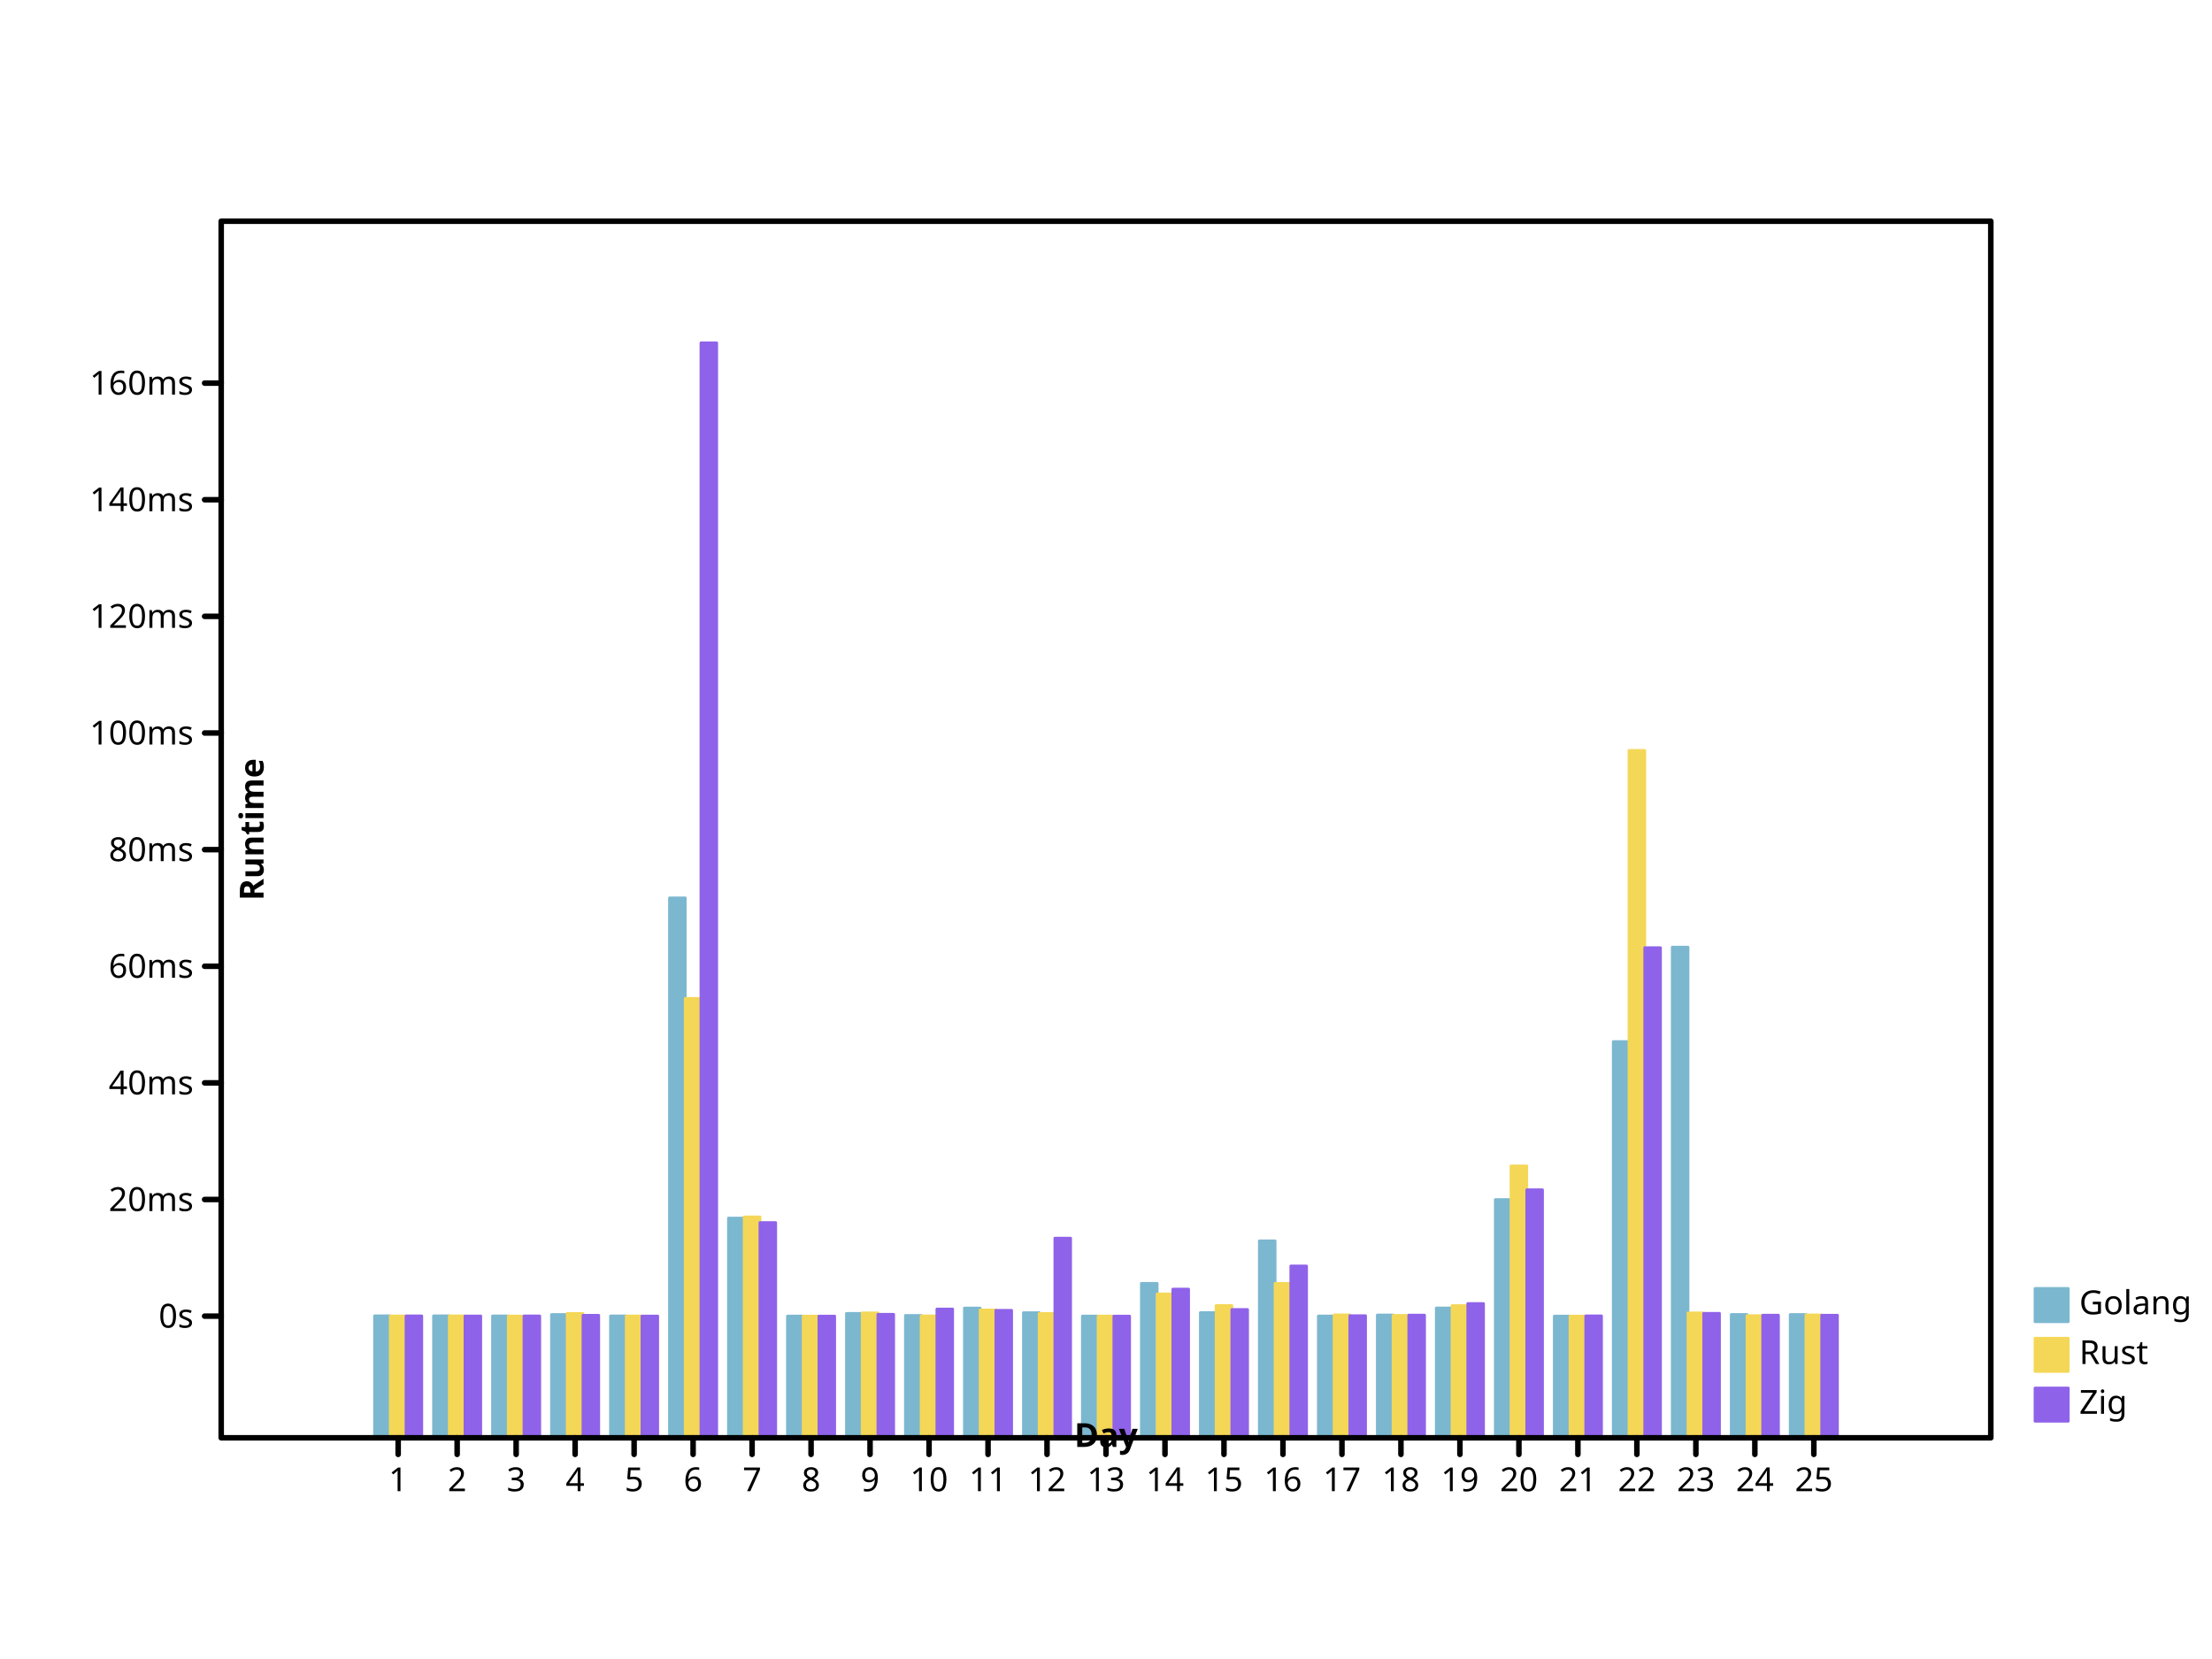
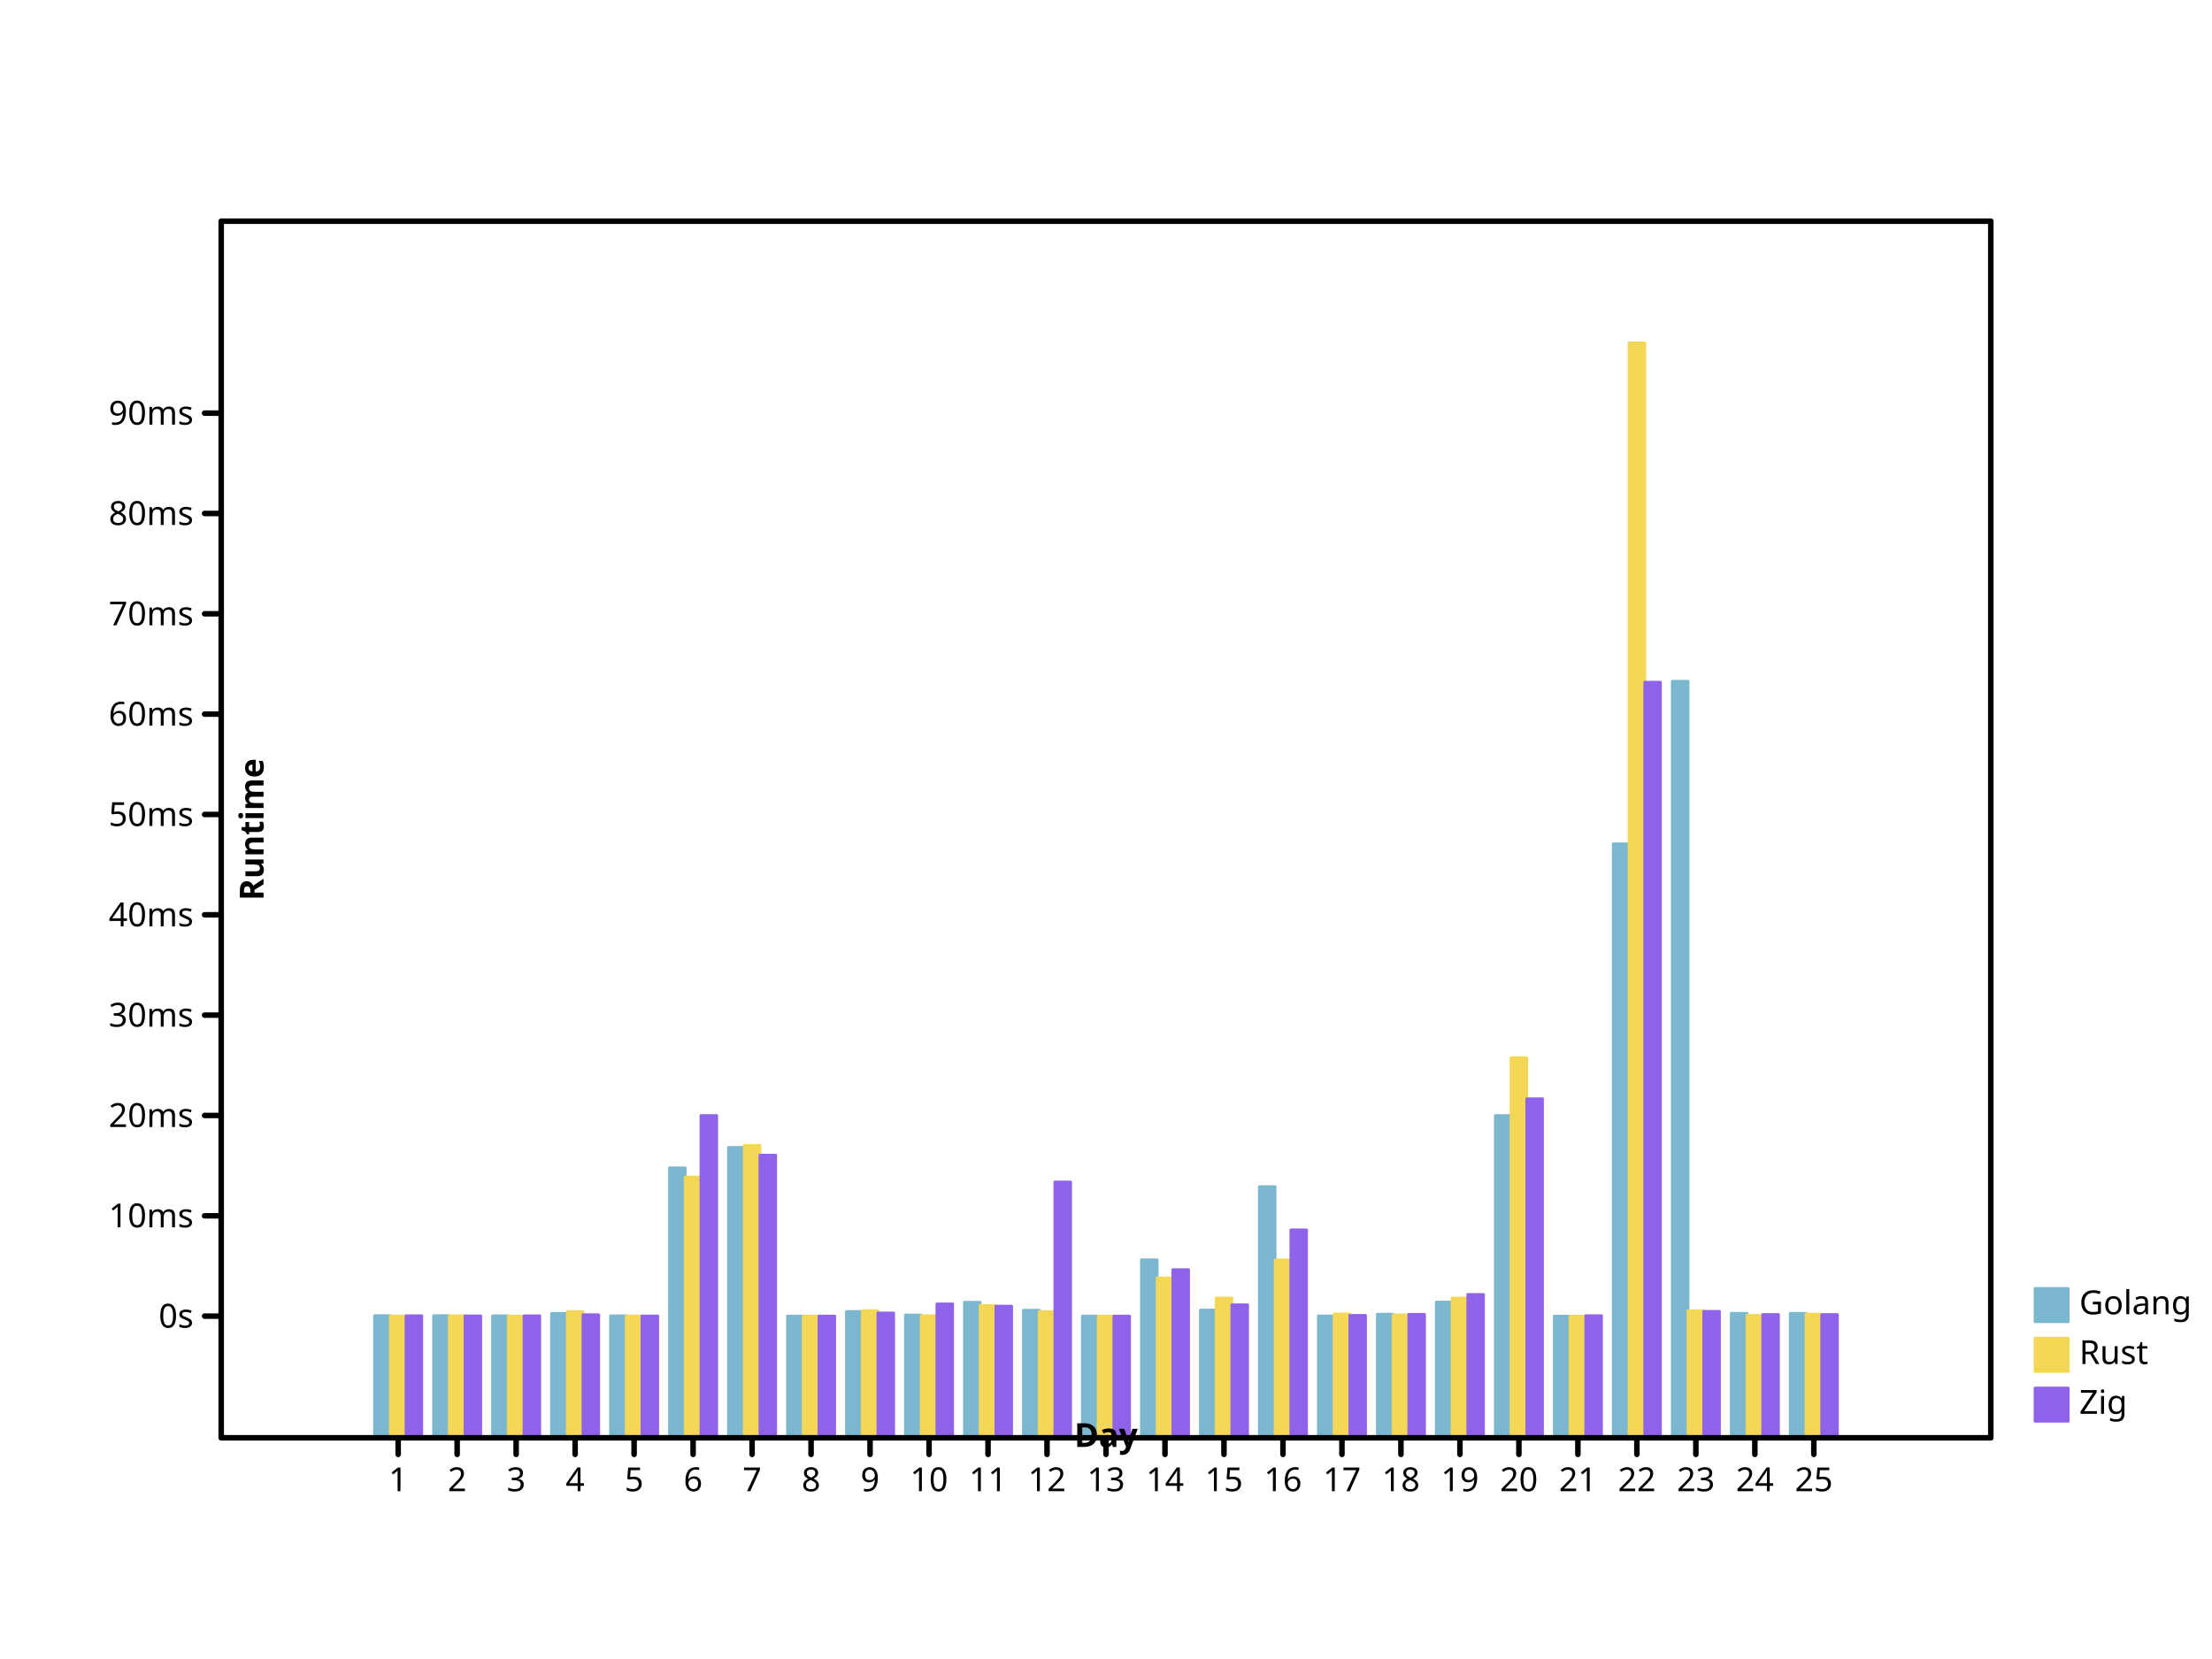
<svg xmlns="http://www.w3.org/2000/svg" width="800" height="600" viewbox="0 0 800 600" preserveAspectRatio="xMidYMid meet">
  <defs>
-     <marker id="circle" viewBox="0 0 10 10 " refX="5" refY="5" markerUnits="userSpaceOnUse" markerWidth="2%" markerHeight="2%">
-       <circle r="3" fill="none" stroke="black" cx="5" cy="5" />
+     <marker viewBox="0 0 10 10 " refX="5" refY="5" markerUnits="userSpaceOnUse" markerWidth="2%" markerHeight="2%" id="circle">
+       <circle cx="5" cy="5" r="3" fill="none" stroke="black" />
    </marker>
-     <marker refX="5" refY="5" markerUnits="userSpaceOnUse" markerWidth="2%" markerHeight="2%" id="filled-circle" viewBox="0 0 10 10 ">
-       <circle cx="5" cy="5" r="3" fill="black" stroke="none" />
+     <marker markerWidth="2%" markerHeight="2%" id="filled-circle" viewBox="0 0 10 10 " refX="5" refY="5" markerUnits="userSpaceOnUse">
+       <circle stroke="none" cx="5" cy="5" r="3" fill="black" />
    </marker>
-     <marker refX="5" refY="5" markerUnits="userSpaceOnUse" markerWidth="2%" markerHeight="2%" id="square" viewBox="0 0 10 10 ">
-       <rect height="6" fill="none" stroke="black" x="2" y="2" width="6" />
+     <marker id="square" viewBox="0 0 10 10 " refX="5" refY="5" markerUnits="userSpaceOnUse" markerWidth="2%" markerHeight="2%">
+       <rect x="2" y="2" width="6" height="6" fill="none" stroke="black" />
    </marker>
    <marker viewBox="0 0 10 10 " refX="5" refY="5" markerUnits="userSpaceOnUse" markerWidth="2%" markerHeight="2%" id="filled-square">
-       <rect x="2" y="2" width="6" height="6" fill="black" stroke="none" />
+       <rect height="6" fill="black" stroke="none" x="2" y="2" width="6" />
    </marker>
  </defs>
-   <g stroke-linejoin="round" transform="translate(80 520 )scale(1 -1 )" fill="hsl(198, 47%, 65%)" stroke="hsl(198, 47%, 65%)" stroke-width="1px" stroke-linecap="round">
-     <rect y="0" width="5.688889e+00" height="4.409955e+01" vector-effect="non-scaling-stroke" x="5.546667e+01" />
-     <rect width="5.688889e+00" height="4.410024e+01" vector-effect="non-scaling-stroke" x="7.680000e+01" y="0" />
-     <rect vector-effect="non-scaling-stroke" x="9.813333e+01" y="0" width="5.688889e+00" height="4.406134e+01" />
-     <rect vector-effect="non-scaling-stroke" x="1.194667e+02" y="0" width="5.688889e+00" height="4.457326e+01" />
-     <rect height="4.406433e+01" vector-effect="non-scaling-stroke" x="1.408000e+02" y="0" width="5.688889e+00" />
-     <rect y="0" width="5.688889e+00" height="1.952622e+02" vector-effect="non-scaling-stroke" x="1.621333e+02" />
-     <rect y="0" width="5.688889e+00" height="7.946096e+01" vector-effect="non-scaling-stroke" x="1.834667e+02" />
-     <rect vector-effect="non-scaling-stroke" x="2.048000e+02" y="0" width="5.688889e+00" height="4.401467e+01" />
-     <rect x="2.261333e+02" y="0" width="5.688889e+00" height="4.497435e+01" vector-effect="non-scaling-stroke" />
-     <rect x="2.474667e+02" y="0" width="5.688889e+00" height="4.424061e+01" vector-effect="non-scaling-stroke" />
-     <rect x="2.688000e+02" y="0" width="5.688889e+00" height="4.691699e+01" vector-effect="non-scaling-stroke" />
-     <rect vector-effect="non-scaling-stroke" x="2.901333e+02" y="0" width="5.688889e+00" height="4.524677e+01" />
-     <rect x="3.114667e+02" y="0" width="5.688889e+00" height="4.401477e+01" vector-effect="non-scaling-stroke" />
-     <rect y="0" width="5.688889e+00" height="5.584726e+01" vector-effect="non-scaling-stroke" x="3.328000e+02" />
-     <rect y="0" width="5.688889e+00" height="4.527802e+01" vector-effect="non-scaling-stroke" x="3.541333e+02" />
-     <rect x="3.754667e+02" y="0" width="5.688889e+00" height="7.122072e+01" vector-effect="non-scaling-stroke" />
-     <rect y="0" width="5.688889e+00" height="4.404065e+01" vector-effect="non-scaling-stroke" x="3.968000e+02" />
-     <rect vector-effect="non-scaling-stroke" x="4.181333e+02" y="0" width="5.688889e+00" height="4.441025e+01" />
-     <rect vector-effect="non-scaling-stroke" x="4.394667e+02" y="0" width="5.688889e+00" height="4.695016e+01" />
-     <rect y="0" width="5.688889e+00" height="8.615940e+01" vector-effect="non-scaling-stroke" x="4.608000e+02" />
-     <rect width="5.688889e+00" height="4.400013e+01" vector-effect="non-scaling-stroke" x="4.821333e+02" y="0" />
-     <rect height="1.432794e+02" vector-effect="non-scaling-stroke" x="5.034667e+02" y="0" width="5.688889e+00" />
-     <rect y="0" width="5.688889e+00" height="1.774471e+02" vector-effect="non-scaling-stroke" x="5.248000e+02" />
-     <rect y="0" width="5.688889e+00" height="4.458902e+01" vector-effect="non-scaling-stroke" x="5.461333e+02" />
-     <rect x="5.674667e+02" y="0" width="5.688889e+00" height="4.458787e+01" vector-effect="non-scaling-stroke" />
+   <g transform="translate(80 520 )scale(1 -1 )" fill="hsl(198, 47%, 65%)" stroke="hsl(198, 47%, 65%)" stroke-width="1px" stroke-linecap="round" stroke-linejoin="round">
+     <rect width="5.688889e+00" height="4.417128e+01" vector-effect="non-scaling-stroke" x="5.546667e+01" y="0" />
+     <rect height="4.417247e+01" vector-effect="non-scaling-stroke" x="7.680000e+01" y="0" width="5.688889e+00" />
+     <rect width="5.688889e+00" height="4.410553e+01" vector-effect="non-scaling-stroke" x="9.813333e+01" y="0" />
+     <rect x="1.194667e+02" y="0" width="5.688889e+00" height="4.498633e+01" vector-effect="non-scaling-stroke" />
+     <rect height="4.411068e+01" vector-effect="non-scaling-stroke" x="1.408000e+02" y="0" width="5.688889e+00" />
+     <rect x="1.621333e+02" y="0" width="5.688889e+00" height="9.764411e+01" vector-effect="non-scaling-stroke" />
+     <rect vector-effect="non-scaling-stroke" x="1.834667e+02" y="0" width="5.688889e+00" height="1.050133e+02" />
+     <rect vector-effect="non-scaling-stroke" x="2.048000e+02" y="0" width="5.688889e+00" height="4.402525e+01" />
+     <rect vector-effect="non-scaling-stroke" x="2.261333e+02" y="0" width="5.688889e+00" height="4.567645e+01" />
+     <rect vector-effect="non-scaling-stroke" x="2.474667e+02" y="0" width="5.688889e+00" height="4.441399e+01" />
+     <rect x="2.688000e+02" y="0" width="5.688889e+00" height="4.901890e+01" vector-effect="non-scaling-stroke" />
+     <rect vector-effect="non-scaling-stroke" x="2.901333e+02" y="0" width="5.688889e+00" height="4.614516e+01" />
+     <rect width="5.688889e+00" height="4.402540e+01" vector-effect="non-scaling-stroke" x="3.114667e+02" y="0" />
+     <rect height="6.438411e+01" vector-effect="non-scaling-stroke" x="3.328000e+02" y="0" width="5.688889e+00" />
+     <rect height="4.619893e+01" vector-effect="non-scaling-stroke" x="3.541333e+02" y="0" width="5.688889e+00" />
+     <rect width="5.688889e+00" height="9.083532e+01" vector-effect="non-scaling-stroke" x="3.754667e+02" y="0" />
+     <rect x="3.968000e+02" y="0" width="5.688889e+00" height="4.406993e+01" vector-effect="non-scaling-stroke" />
+     <rect y="0" width="5.688889e+00" height="4.470587e+01" vector-effect="non-scaling-stroke" x="4.181333e+02" />
+     <rect vector-effect="non-scaling-stroke" x="4.394667e+02" y="0" width="5.688889e+00" height="4.907598e+01" />
+     <rect width="5.688889e+00" height="1.165385e+02" vector-effect="non-scaling-stroke" x="4.608000e+02" y="0" />
+     <rect width="5.688889e+00" height="4.400023e+01" vector-effect="non-scaling-stroke" x="4.821333e+02" y="0" />
+     <rect x="5.034667e+02" y="0" width="5.688889e+00" height="2.148179e+02" vector-effect="non-scaling-stroke" />
+     <rect vector-effect="non-scaling-stroke" x="5.248000e+02" y="0" width="5.688889e+00" height="2.736059e+02" />
+     <rect x="5.461333e+02" y="0" width="5.688889e+00" height="4.501345e+01" vector-effect="non-scaling-stroke" />
+     <rect vector-effect="non-scaling-stroke" x="5.674667e+02" y="0" width="5.688889e+00" height="4.501148e+01" />
  </g>
-   <g stroke="hsl(49, 88%, 65%)" stroke-width="1px" stroke-linecap="round" stroke-linejoin="round" transform="translate(80 520 )scale(1 -1 )" fill="hsl(49, 88%, 65%)">
-     <rect height="4.403904e+01" vector-effect="non-scaling-stroke" x="6.115556e+01" y="0" width="5.688889e+00" />
-     <rect height="4.409074e+01" vector-effect="non-scaling-stroke" x="8.248889e+01" y="0" width="5.688889e+00" />
-     <rect vector-effect="non-scaling-stroke" x="1.038222e+02" y="0" width="5.688889e+00" height="4.401868e+01" />
-     <rect vector-effect="non-scaling-stroke" x="1.251556e+02" y="0" width="5.688889e+00" height="4.495683e+01" />
-     <rect x="1.464889e+02" y="0" width="5.688889e+00" height="4.403626e+01" vector-effect="non-scaling-stroke" />
-     <rect x="1.678222e+02" y="0" width="5.688889e+00" height="1.589079e+02" vector-effect="non-scaling-stroke" />
-     <rect y="0" width="5.688889e+00" height="7.988226e+01" vector-effect="non-scaling-stroke" x="1.891556e+02" />
-     <rect y="0" width="5.688889e+00" height="4.400698e+01" vector-effect="non-scaling-stroke" x="2.104889e+02" />
-     <rect vector-effect="non-scaling-stroke" x="2.318222e+02" y="0" width="5.688889e+00" height="4.516399e+01" />
-     <rect height="4.408229e+01" vector-effect="non-scaling-stroke" x="2.531556e+02" y="0" width="5.688889e+00" />
-     <rect width="5.688889e+00" height="4.622815e+01" vector-effect="non-scaling-stroke" x="2.744889e+02" y="0" />
-     <rect y="0" width="5.688889e+00" height="4.495045e+01" vector-effect="non-scaling-stroke" x="2.958222e+02" />
-     <rect x="3.171556e+02" y="0" width="5.688889e+00" height="4.401189e+01" vector-effect="non-scaling-stroke" />
-     <rect height="5.201890e+01" vector-effect="non-scaling-stroke" x="3.384889e+02" y="0" width="5.688889e+00" />
-     <rect x="3.598222e+02" y="0" width="5.688889e+00" height="4.781109e+01" vector-effect="non-scaling-stroke" />
-     <rect height="5.582335e+01" vector-effect="non-scaling-stroke" x="3.811556e+02" y="0" width="5.688889e+00" />
-     <rect x="4.024889e+02" y="0" width="5.688889e+00" height="4.445546e+01" vector-effect="non-scaling-stroke" />
-     <rect width="5.688889e+00" height="4.426083e+01" vector-effect="non-scaling-stroke" x="4.238222e+02" y="0" />
-     <rect vector-effect="non-scaling-stroke" x="4.451556e+02" y="0" width="5.688889e+00" height="4.780602e+01" />
-     <rect x="4.664889e+02" y="0" width="5.688889e+00" height="9.831507e+01" vector-effect="non-scaling-stroke" />
-     <rect width="5.688889e+00" height="4.400006e+01" vector-effect="non-scaling-stroke" x="4.878222e+02" y="0" />
-     <rect x="5.091556e+02" y="0" width="5.688889e+00" height="2.485826e+02" vector-effect="non-scaling-stroke" />
-     <rect vector-effect="non-scaling-stroke" x="5.304889e+02" y="0" width="5.688889e+00" height="4.514557e+01" />
-     <rect height="4.416532e+01" vector-effect="non-scaling-stroke" x="5.518222e+02" y="0" width="5.688889e+00" />
-     <rect width="5.688889e+00" height="4.441939e+01" vector-effect="non-scaling-stroke" x="5.731556e+02" y="0" />
+   <g fill="hsl(49, 88%, 65%)" stroke="hsl(49, 88%, 65%)" stroke-width="1px" stroke-linecap="round" stroke-linejoin="round" transform="translate(80 520 )scale(1 -1 )">
+     <rect height="4.406716e+01" vector-effect="non-scaling-stroke" x="6.115556e+01" y="0" width="5.688889e+00" />
+     <rect width="5.688889e+00" height="4.415613e+01" vector-effect="non-scaling-stroke" x="8.248889e+01" y="0" />
+     <rect vector-effect="non-scaling-stroke" x="1.038222e+02" y="0" width="5.688889e+00" height="4.403213e+01" />
+     <rect vector-effect="non-scaling-stroke" x="1.251556e+02" y="0" width="5.688889e+00" height="4.564630e+01" />
+     <rect x="1.464889e+02" y="0" width="5.688889e+00" height="4.406239e+01" vector-effect="non-scaling-stroke" />
+     <rect vector-effect="non-scaling-stroke" x="1.678222e+02" y="0" width="5.688889e+00" height="9.428174e+01" />
+     <rect height="1.057382e+02" vector-effect="non-scaling-stroke" x="1.891556e+02" y="0" width="5.688889e+00" />
+     <rect width="5.688889e+00" height="4.401201e+01" vector-effect="non-scaling-stroke" x="2.104889e+02" y="0" />
+     <rect x="2.318222e+02" y="0" width="5.688889e+00" height="4.600273e+01" vector-effect="non-scaling-stroke" />
+     <rect vector-effect="non-scaling-stroke" x="2.531556e+02" y="0" width="5.688889e+00" height="4.414159e+01" />
+     <rect y="0" width="5.688889e+00" height="4.783370e+01" vector-effect="non-scaling-stroke" x="2.744889e+02" />
+     <rect vector-effect="non-scaling-stroke" x="2.958222e+02" y="0" width="5.688889e+00" height="4.563532e+01" />
+     <rect x="3.171556e+02" y="0" width="5.688889e+00" height="4.402047e+01" vector-effect="non-scaling-stroke" />
+     <rect height="5.779714e+01" vector-effect="non-scaling-stroke" x="3.384889e+02" y="0" width="5.688889e+00" />
+     <rect x="3.598222e+02" y="0" width="5.688889e+00" height="5.055727e+01" vector-effect="non-scaling-stroke" />
+     <rect height="6.434297e+01" vector-effect="non-scaling-stroke" x="3.811556e+02" y="0" width="5.688889e+00" />
+     <rect height="4.478366e+01" vector-effect="non-scaling-stroke" x="4.024889e+02" y="0" width="5.688889e+00" />
+     <rect y="0" width="5.688889e+00" height="4.444878e+01" vector-effect="non-scaling-stroke" x="4.238222e+02" />
+     <rect vector-effect="non-scaling-stroke" x="4.451556e+02" y="0" width="5.688889e+00" height="5.054855e+01" />
+     <rect width="5.688889e+00" height="1.374532e+02" vector-effect="non-scaling-stroke" x="4.664889e+02" y="0" />
+     <rect x="4.878222e+02" y="0" width="5.688889e+00" height="4.400010e+01" vector-effect="non-scaling-stroke" />
+     <rect height="396" vector-effect="non-scaling-stroke" x="5.091556e+02" y="0" width="5.688889e+00" />
+     <rect height="4.597104e+01" vector-effect="non-scaling-stroke" x="5.304889e+02" y="0" width="5.688889e+00" />
+     <rect vector-effect="non-scaling-stroke" x="5.518222e+02" y="0" width="5.688889e+00" height="4.428445e+01" />
+     <rect vector-effect="non-scaling-stroke" x="5.731556e+02" y="0" width="5.688889e+00" height="4.472159e+01" />
  </g>
-   <g stroke-linecap="round" stroke-linejoin="round" transform="translate(80 520 )scale(1 -1 )" fill="hsl(260, 76%, 65%)" stroke="hsl(260, 76%, 65%)" stroke-width="1px">
-     <rect width="5.688889e+00" height="4.407976e+01" vector-effect="non-scaling-stroke" x="6.684444e+01" y="0" />
-     <rect height="4.405047e+01" vector-effect="non-scaling-stroke" x="8.817778e+01" y="0" width="5.688889e+00" />
-     <rect width="5.688889e+00" height="4.406008e+01" vector-effect="non-scaling-stroke" x="1.095111e+02" y="0" />
-     <rect vector-effect="non-scaling-stroke" x="1.308444e+02" y="0" width="5.688889e+00" height="4.429375e+01" />
-     <rect vector-effect="non-scaling-stroke" x="1.521778e+02" y="0" width="5.688889e+00" height="4.402872e+01" />
-     <rect vector-effect="non-scaling-stroke" x="1.735111e+02" y="0" width="5.688889e+00" height="396" />
-     <rect vector-effect="non-scaling-stroke" x="1.948444e+02" y="0" width="5.688889e+00" height="7.783912e+01" />
-     <rect x="2.161778e+02" y="0" width="5.688889e+00" height="4.400866e+01" vector-effect="non-scaling-stroke" />
-     <rect y="0" width="5.688889e+00" height="4.466007e+01" vector-effect="non-scaling-stroke" x="2.375111e+02" />
-     <rect y="0" width="5.688889e+00" height="4.657119e+01" vector-effect="non-scaling-stroke" x="2.588444e+02" />
-     <rect x="2.801778e+02" y="0" width="5.688889e+00" height="4.609000e+01" vector-effect="non-scaling-stroke" />
-     <rect width="5.688889e+00" height="7.220168e+01" vector-effect="non-scaling-stroke" x="3.015111e+02" y="0" />
-     <rect x="3.228444e+02" y="0" width="5.688889e+00" height="4.400957e+01" vector-effect="non-scaling-stroke" />
-     <rect width="5.688889e+00" height="5.376774e+01" vector-effect="non-scaling-stroke" x="3.441778e+02" y="0" />
-     <rect height="4.638337e+01" vector-effect="non-scaling-stroke" x="3.655111e+02" y="0" width="5.688889e+00" />
-     <rect width="5.688889e+00" height="6.212819e+01" vector-effect="non-scaling-stroke" x="3.868444e+02" y="0" />
-     <rect y="0" width="5.688889e+00" height="4.415515e+01" vector-effect="non-scaling-stroke" x="4.081778e+02" />
-     <rect x="4.295111e+02" y="0" width="5.688889e+00" height="4.437020e+01" vector-effect="non-scaling-stroke" />
-     <rect width="5.688889e+00" height="4.854868e+01" vector-effect="non-scaling-stroke" x="4.508444e+02" y="0" />
-     <rect height="8.968840e+01" vector-effect="non-scaling-stroke" x="4.721778e+02" y="0" width="5.688889e+00" />
-     <rect x="4.935111e+02" y="0" width="5.688889e+00" height="4.409404e+01" vector-effect="non-scaling-stroke" />
-     <rect vector-effect="non-scaling-stroke" x="5.148444e+02" y="0" width="5.688889e+00" height="1.772552e+02" />
-     <rect y="0" width="5.688889e+00" height="4.500790e+01" vector-effect="non-scaling-stroke" x="5.361778e+02" />
-     <rect vector-effect="non-scaling-stroke" x="5.575111e+02" y="0" width="5.688889e+00" height="4.434118e+01" />
-     <rect vector-effect="non-scaling-stroke" x="5.788444e+02" y="0" width="5.688889e+00" height="4.433013e+01" />
+   <g stroke-width="1px" stroke-linecap="round" stroke-linejoin="round" transform="translate(80 520 )scale(1 -1 )" fill="hsl(260, 76%, 65%)" stroke="hsl(260, 76%, 65%)">
+     <rect height="4.413723e+01" vector-effect="non-scaling-stroke" x="6.684444e+01" y="0" width="5.688889e+00" />
+     <rect x="8.817778e+01" y="0" width="5.688889e+00" height="4.408684e+01" vector-effect="non-scaling-stroke" />
+     <rect x="1.095111e+02" y="0" width="5.688889e+00" height="4.410338e+01" vector-effect="non-scaling-stroke" />
+     <rect vector-effect="non-scaling-stroke" x="1.308444e+02" y="0" width="5.688889e+00" height="4.450542e+01" />
+     <rect x="1.521778e+02" y="0" width="5.688889e+00" height="4.404942e+01" vector-effect="non-scaling-stroke" />
+     <rect y="0" width="5.688889e+00" height="1.165323e+02" vector-effect="non-scaling-stroke" x="1.735111e+02" />
+     <rect height="1.022228e+02" vector-effect="non-scaling-stroke" x="1.948444e+02" y="0" width="5.688889e+00" />
+     <rect width="5.688889e+00" height="4.401489e+01" vector-effect="non-scaling-stroke" x="2.161778e+02" y="0" />
+     <rect height="4.513569e+01" vector-effect="non-scaling-stroke" x="2.375111e+02" y="0" width="5.688889e+00" />
+     <rect vector-effect="non-scaling-stroke" x="2.588444e+02" y="0" width="5.688889e+00" height="4.842392e+01" />
+     <rect width="5.688889e+00" height="4.759601e+01" vector-effect="non-scaling-stroke" x="2.801778e+02" y="0" />
+     <rect vector-effect="non-scaling-stroke" x="3.015111e+02" y="0" width="5.688889e+00" height="9.252314e+01" />
+     <rect y="0" width="5.688889e+00" height="4.401646e+01" vector-effect="non-scaling-stroke" x="3.228444e+02" />
+     <rect height="6.080615e+01" vector-effect="non-scaling-stroke" x="3.441778e+02" y="0" width="5.688889e+00" />
+     <rect x="3.655111e+02" y="0" width="5.688889e+00" height="4.810077e+01" vector-effect="non-scaling-stroke" />
+     <rect y="0" width="5.688889e+00" height="7.519094e+01" vector-effect="non-scaling-stroke" x="3.868444e+02" />
+     <rect width="5.688889e+00" height="4.426694e+01" vector-effect="non-scaling-stroke" x="4.081778e+02" y="0" />
+     <rect y="0" width="5.688889e+00" height="4.463696e+01" vector-effect="non-scaling-stroke" x="4.295111e+02" />
+     <rect width="5.688889e+00" height="5.182635e+01" vector-effect="non-scaling-stroke" x="4.508444e+02" y="0" />
+     <rect y="0" width="5.688889e+00" height="1.226104e+02" vector-effect="non-scaling-stroke" x="4.721778e+02" />
+     <rect y="0" width="5.688889e+00" height="4.416181e+01" vector-effect="non-scaling-stroke" x="4.935111e+02" />
+     <rect x="5.148444e+02" y="0" width="5.688889e+00" height="2.732757e+02" vector-effect="non-scaling-stroke" />
+     <rect width="5.688889e+00" height="4.573417e+01" vector-effect="non-scaling-stroke" x="5.361778e+02" y="0" />
+     <rect vector-effect="non-scaling-stroke" x="5.575111e+02" y="0" width="5.688889e+00" height="4.458703e+01" />
+     <rect width="5.688889e+00" height="4.456801e+01" vector-effect="non-scaling-stroke" x="5.788444e+02" y="0" />
  </g>
-   <g font-style="normal" text-anchor="start" stroke="hsl(198, 47%, 65%)" font-family="sans-serif" font-weight="normal" stroke-linecap="round" dominant-baseline="hanging" fill="hsl(198, 47%, 65%)" stroke-linejoin="round" stroke-width="1px" font-size="12px">
-     <rect vector-effect="non-scaling-stroke" x="736" y="466" width="12" height="12" />
-     <g fill="black" stroke="black">
-       <text vector-effect="non-scaling-stroke" x="752" y="466" dominant-baseline="hanging" stroke="none">Golang</text>
+   <g font-style="normal" font-family="sans-serif" font-size="12px" font-weight="normal" fill="hsl(198, 47%, 65%)" text-anchor="start" stroke="hsl(198, 47%, 65%)" stroke-width="1px" dominant-baseline="hanging" stroke-linecap="round" stroke-linejoin="round">
+     <rect height="12" vector-effect="non-scaling-stroke" x="736" y="466" width="12" />
+     <g stroke="black" fill="black">
+       <text dominant-baseline="hanging" stroke="none" vector-effect="non-scaling-stroke" x="752" y="466">Golang</text>
    </g>
-     <g font-weight="normal" stroke-width="1px" stroke-linecap="round" font-style="normal" text-anchor="start" fill="hsl(49, 88%, 65%)" stroke="hsl(49, 88%, 65%)" stroke-linejoin="round" font-size="12px" dominant-baseline="hanging" font-family="sans-serif">
+     <g font-family="sans-serif" font-weight="normal" text-anchor="start" stroke-width="1px" stroke-linejoin="round" font-size="12px" dominant-baseline="hanging" fill="hsl(49, 88%, 65%)" stroke-linecap="round" font-style="normal" stroke="hsl(49, 88%, 65%)">
      <rect y="484" width="12" height="12" vector-effect="non-scaling-stroke" x="736" />
      <g fill="black" stroke="black">
-         <text stroke="none" vector-effect="non-scaling-stroke" x="752" y="484" dominant-baseline="hanging">Rust</text>
+         <text x="752" y="484" dominant-baseline="hanging" stroke="none" vector-effect="non-scaling-stroke">Rust</text>
      </g>
-       <g stroke-linecap="round" font-style="normal" text-anchor="start" fill="hsl(260, 76%, 65%)" stroke-linejoin="round" font-weight="normal" font-size="12px" dominant-baseline="hanging" stroke="hsl(260, 76%, 65%)" font-family="sans-serif" stroke-width="1px">
-         <rect y="502" width="12" height="12" vector-effect="non-scaling-stroke" x="736" />
+       <g stroke-linecap="round" stroke-linejoin="round" text-anchor="start" stroke-width="1px" font-family="sans-serif" font-size="12px" dominant-baseline="hanging" stroke="hsl(260, 76%, 65%)" font-style="normal" font-weight="normal" fill="hsl(260, 76%, 65%)">
+         <rect vector-effect="non-scaling-stroke" x="736" y="502" width="12" height="12" />
        <g stroke="black" fill="black">
-           <text stroke="none" vector-effect="non-scaling-stroke" x="752" y="502" dominant-baseline="hanging">Zig</text>
-           <g font-size="12px" font-weight="normal" stroke-linecap="round" font-style="normal" stroke-linejoin="round" text-anchor="start" font-family="sans-serif" dominant-baseline="hanging" stroke-width="2px" fill="none">
-             <rect vector-effect="non-scaling-stroke" x="80" y="80" width="640" height="440" />
+           <text x="752" y="502" dominant-baseline="hanging" stroke="none" vector-effect="non-scaling-stroke">Zig</text>
+           <g font-style="normal" text-anchor="start" font-size="12px" fill="none" font-family="sans-serif" stroke-linecap="round" stroke-linejoin="round" dominant-baseline="hanging" stroke-width="2px" font-weight="normal">
+             <rect x="80" y="80" width="640" height="440" vector-effect="non-scaling-stroke" />
          </g>
-           <g stroke-linecap="round" font-size="12px" font-family="sans-serif" font-weight="normal" fill="none" stroke-linejoin="round" font-style="normal" transform="translate(80 520 )scale(1 -1 )" stroke-width="2px" stroke="black" text-anchor="start" dominant-baseline="hanging">
-             <path vector-effect="non-scaling-stroke" d="M64,0 L64,-6 M8.533333e+01,0 L8.533333e+01,-6 M1.066667e+02,0 L1.066667e+02,-6 M128,0 L128,-6 M1.493333e+02,0 L1.493333e+02,-6 M1.706667e+02,0 L1.706667e+02,-6 M192,0 L192,-6 M2.133333e+02,0 L2.133333e+02,-6 M2.346667e+02,0 L2.346667e+02,-6 M256,0 L256,-6 M2.773333e+02,0 L2.773333e+02,-6 M2.986667e+02,0 L2.986667e+02,-6 M320,0 L320,-6 M3.413333e+02,0 L3.413333e+02,-6 M3.626667e+02,0 L3.626667e+02,-6 M384,0 L384,-6 M4.053333e+02,0 L4.053333e+02,-6 M4.266667e+02,0 L4.266667e+02,-6 M448,0 L448,-6 M4.693333e+02,0 L4.693333e+02,-6 M4.906667e+02,0 L4.906667e+02,-6 M512,0 L512,-6 M5.333333e+02,0 L5.333333e+02,-6 M5.546667e+02,0 L5.546667e+02,-6 M576,0 L576,-6 " />
+           <g font-weight="normal" stroke-linecap="round" stroke-linejoin="round" font-family="sans-serif" stroke-width="2px" stroke="black" font-style="normal" text-anchor="start" font-size="12px" dominant-baseline="hanging" fill="none" transform="translate(80 520 )scale(1 -1 )">
+             <path d="M64,0 L64,-6 M8.533333e+01,0 L8.533333e+01,-6 M1.066667e+02,0 L1.066667e+02,-6 M128,0 L128,-6 M1.493333e+02,0 L1.493333e+02,-6 M1.706667e+02,0 L1.706667e+02,-6 M192,0 L192,-6 M2.133333e+02,0 L2.133333e+02,-6 M2.346667e+02,0 L2.346667e+02,-6 M256,0 L256,-6 M2.773333e+02,0 L2.773333e+02,-6 M2.986667e+02,0 L2.986667e+02,-6 M320,0 L320,-6 M3.413333e+02,0 L3.413333e+02,-6 M3.626667e+02,0 L3.626667e+02,-6 M384,0 L384,-6 M4.053333e+02,0 L4.053333e+02,-6 M4.266667e+02,0 L4.266667e+02,-6 M448,0 L448,-6 M4.693333e+02,0 L4.693333e+02,-6 M4.906667e+02,0 L4.906667e+02,-6 M512,0 L512,-6 M5.333333e+02,0 L5.333333e+02,-6 M5.546667e+02,0 L5.546667e+02,-6 M576,0 L576,-6 " vector-effect="non-scaling-stroke" />
          </g>
-           <g transform="translate(80 520 )scale(1 1 )" stroke-width="2px" stroke-linecap="round" font-style="normal" text-anchor="middle" dominant-baseline="hanging" font-size="12px" fill="black" stroke="black" stroke-linejoin="round" font-family="sans-serif" font-weight="normal">
-             <text vector-effect="non-scaling-stroke" x="64" y="10" dominant-baseline="hanging" stroke="none">1</text>
-             <text dominant-baseline="hanging" stroke="none" vector-effect="non-scaling-stroke" x="8.533333e+01" y="10">2</text>
-             <text dominant-baseline="hanging" stroke="none" vector-effect="non-scaling-stroke" x="1.066667e+02" y="10">3</text>
+           <g transform="translate(80 520 )scale(1 1 )" stroke="black" stroke-linecap="round" font-size="12px" dominant-baseline="hanging" font-style="normal" text-anchor="middle" font-family="sans-serif" font-weight="normal" fill="black" stroke-width="2px" stroke-linejoin="round">
+             <text stroke="none" vector-effect="non-scaling-stroke" x="64" y="10" dominant-baseline="hanging">1</text>
+             <text y="10" dominant-baseline="hanging" stroke="none" vector-effect="non-scaling-stroke" x="8.533333e+01">2</text>
+             <text x="1.066667e+02" y="10" dominant-baseline="hanging" stroke="none" vector-effect="non-scaling-stroke">3</text>
            <text stroke="none" vector-effect="non-scaling-stroke" x="128" y="10" dominant-baseline="hanging">4</text>
-             <text y="10" dominant-baseline="hanging" stroke="none" vector-effect="non-scaling-stroke" x="1.493333e+02">5</text>
-             <text vector-effect="non-scaling-stroke" x="1.706667e+02" y="10" dominant-baseline="hanging" stroke="none">6</text>
+             <text dominant-baseline="hanging" stroke="none" vector-effect="non-scaling-stroke" x="1.493333e+02" y="10">5</text>
+             <text x="1.706667e+02" y="10" dominant-baseline="hanging" stroke="none" vector-effect="non-scaling-stroke">6</text>
            <text dominant-baseline="hanging" stroke="none" vector-effect="non-scaling-stroke" x="192" y="10">7</text>
            <text stroke="none" vector-effect="non-scaling-stroke" x="2.133333e+02" y="10" dominant-baseline="hanging">8</text>
-             <text dominant-baseline="hanging" stroke="none" vector-effect="non-scaling-stroke" x="2.346667e+02" y="10">9</text>
-             <text x="256" y="10" dominant-baseline="hanging" stroke="none" vector-effect="non-scaling-stroke">10</text>
-             <text y="10" dominant-baseline="hanging" stroke="none" vector-effect="non-scaling-stroke" x="2.773333e+02">11</text>
-             <text y="10" dominant-baseline="hanging" stroke="none" vector-effect="non-scaling-stroke" x="2.986667e+02">12</text>
-             <text y="10" dominant-baseline="hanging" stroke="none" vector-effect="non-scaling-stroke" x="320">13</text>
-             <text x="3.413333e+02" y="10" dominant-baseline="hanging" stroke="none" vector-effect="non-scaling-stroke">14</text>
-             <text vector-effect="non-scaling-stroke" x="3.626667e+02" y="10" dominant-baseline="hanging" stroke="none">15</text>
-             <text x="384" y="10" dominant-baseline="hanging" stroke="none" vector-effect="non-scaling-stroke">16</text>
-             <text y="10" dominant-baseline="hanging" stroke="none" vector-effect="non-scaling-stroke" x="4.053333e+02">17</text>
-             <text x="4.266667e+02" y="10" dominant-baseline="hanging" stroke="none" vector-effect="non-scaling-stroke">18</text>
+             <text stroke="none" vector-effect="non-scaling-stroke" x="2.346667e+02" y="10" dominant-baseline="hanging">9</text>
+             <text stroke="none" vector-effect="non-scaling-stroke" x="256" y="10" dominant-baseline="hanging">10</text>
+             <text dominant-baseline="hanging" stroke="none" vector-effect="non-scaling-stroke" x="2.773333e+02" y="10">11</text>
+             <text x="2.986667e+02" y="10" dominant-baseline="hanging" stroke="none" vector-effect="non-scaling-stroke">12</text>
+             <text stroke="none" vector-effect="non-scaling-stroke" x="320" y="10" dominant-baseline="hanging">13</text>
+             <text stroke="none" vector-effect="non-scaling-stroke" x="3.413333e+02" y="10" dominant-baseline="hanging">14</text>
+             <text stroke="none" vector-effect="non-scaling-stroke" x="3.626667e+02" y="10" dominant-baseline="hanging">15</text>
+             <text dominant-baseline="hanging" stroke="none" vector-effect="non-scaling-stroke" x="384" y="10">16</text>
+             <text stroke="none" vector-effect="non-scaling-stroke" x="4.053333e+02" y="10" dominant-baseline="hanging">17</text>
+             <text y="10" dominant-baseline="hanging" stroke="none" vector-effect="non-scaling-stroke" x="4.266667e+02">18</text>
            <text y="10" dominant-baseline="hanging" stroke="none" vector-effect="non-scaling-stroke" x="448">19</text>
-             <text dominant-baseline="hanging" stroke="none" vector-effect="non-scaling-stroke" x="4.693333e+02" y="10">20</text>
-             <text y="10" dominant-baseline="hanging" stroke="none" vector-effect="non-scaling-stroke" x="4.906667e+02">21</text>
-             <text stroke="none" vector-effect="non-scaling-stroke" x="512" y="10" dominant-baseline="hanging">22</text>
-             <text y="10" dominant-baseline="hanging" stroke="none" vector-effect="non-scaling-stroke" x="5.333333e+02">23</text>
-             <text stroke="none" vector-effect="non-scaling-stroke" x="5.546667e+02" y="10" dominant-baseline="hanging">24</text>
-             <text stroke="none" vector-effect="non-scaling-stroke" x="576" y="10" dominant-baseline="hanging">25</text>
+             <text x="4.693333e+02" y="10" dominant-baseline="hanging" stroke="none" vector-effect="non-scaling-stroke">20</text>
+             <text x="4.906667e+02" y="10" dominant-baseline="hanging" stroke="none" vector-effect="non-scaling-stroke">21</text>
+             <text x="512" y="10" dominant-baseline="hanging" stroke="none" vector-effect="non-scaling-stroke">22</text>
+             <text vector-effect="non-scaling-stroke" x="5.333333e+02" y="10" dominant-baseline="hanging" stroke="none">23</text>
+             <text x="5.546667e+02" y="10" dominant-baseline="hanging" stroke="none" vector-effect="non-scaling-stroke">24</text>
+             <text vector-effect="non-scaling-stroke" x="576" y="10" dominant-baseline="hanging" stroke="none">25</text>
          </g>
-           <g font-weight="bold" stroke="black" stroke-linejoin="round" font-style="normal" transform="translate(80 520 )scale(1 1 )rotate(0 0 0 )" stroke-width="2px" stroke-linecap="round" font-family="sans-serif" fill="black" text-anchor="middle" dominant-baseline="baseline" font-size="12px">
-             <text stroke="none" vector-effect="non-scaling-stroke" x="320" y="-6" dominant-baseline="baseline">Day</text>
+           <g text-anchor="middle" font-weight="bold" stroke-linecap="round" font-size="12px" stroke="black" stroke-width="2px" transform="translate(80 520 )scale(1 1 )rotate(0 0 0 )" dominant-baseline="baseline" fill="black" stroke-linejoin="round" font-family="sans-serif" font-style="normal">
+             <text x="320" y="-6" dominant-baseline="baseline" stroke="none" vector-effect="non-scaling-stroke">Day</text>
          </g>
-           <g stroke-linecap="round" dominant-baseline="baseline" fill="black" stroke-linejoin="round" stroke="black" font-family="sans-serif" font-weight="bold" stroke-width="2px" font-size="12px" font-style="normal" text-anchor="middle" transform="translate(80 520 )scale(1 -1 )">
-             <path vector-effect="non-scaling-stroke" d="M0,44 L-6,44 M0,8.618078e+01 L-6,8.618078e+01 M0,1.283616e+02 L-6,1.283616e+02 M0,1.705423e+02 L-6,1.705423e+02 M0,2.127231e+02 L-6,2.127231e+02 M0,2.549039e+02 L-6,2.549039e+02 M0,2.970847e+02 L-6,2.970847e+02 M0,3.392655e+02 L-6,3.392655e+02 M0,3.814462e+02 L-6,3.814462e+02 " />
+           <g transform="translate(80 520 )scale(1 -1 )" stroke-linejoin="round" font-family="sans-serif" dominant-baseline="baseline" stroke="black" stroke-width="2px" font-style="normal" text-anchor="middle" fill="black" stroke-linecap="round" font-size="12px" font-weight="bold">
+             <path vector-effect="non-scaling-stroke" d="M0,44 L-6,44 M0,8.028762e+01 L-6,8.028762e+01 M0,1.165752e+02 L-6,1.165752e+02 M0,1.528629e+02 L-6,1.528629e+02 M0,1.891505e+02 L-6,1.891505e+02 M0,2.254381e+02 L-6,2.254381e+02 M0,2.617257e+02 L-6,2.617257e+02 M0,2.980134e+02 L-6,2.980134e+02 M0,3.343010e+02 L-6,3.343010e+02 M0,3.705886e+02 L-6,3.705886e+02 " />
          </g>
-           <g stroke-linejoin="round" font-family="sans-serif" fill="black" font-size="12px" dominant-baseline="middle" transform="translate(80 520 )scale(1 1 )" stroke="black" font-weight="normal" stroke-linecap="round" font-style="normal" text-anchor="end" stroke-width="2px">
-             <text stroke="none" vector-effect="non-scaling-stroke" x="-10" y="-44" dominant-baseline="middle">0s</text>
-             <text x="-10" y="-8.618078e+01" dominant-baseline="middle" stroke="none" vector-effect="non-scaling-stroke">20ms</text>
-             <text dominant-baseline="middle" stroke="none" vector-effect="non-scaling-stroke" x="-10" y="-1.283616e+02">40ms</text>
-             <text dominant-baseline="middle" stroke="none" vector-effect="non-scaling-stroke" x="-10" y="-1.705423e+02">60ms</text>
-             <text y="-2.127231e+02" dominant-baseline="middle" stroke="none" vector-effect="non-scaling-stroke" x="-10">80ms</text>
-             <text dominant-baseline="middle" stroke="none" vector-effect="non-scaling-stroke" x="-10" y="-2.549039e+02">100ms</text>
-             <text stroke="none" vector-effect="non-scaling-stroke" x="-10" y="-2.970847e+02" dominant-baseline="middle">120ms</text>
-             <text vector-effect="non-scaling-stroke" x="-10" y="-3.392655e+02" dominant-baseline="middle" stroke="none">140ms</text>
-             <text dominant-baseline="middle" stroke="none" vector-effect="non-scaling-stroke" x="-10" y="-3.814462e+02">160ms</text>
+           <g stroke-linejoin="round" transform="translate(80 520 )scale(1 1 )" stroke="black" stroke-width="2px" font-style="normal" font-family="sans-serif" font-weight="normal" fill="black" stroke-linecap="round" text-anchor="end" font-size="12px" dominant-baseline="middle">
+             <text y="-44" dominant-baseline="middle" stroke="none" vector-effect="non-scaling-stroke" x="-10">0s</text>
+             <text y="-8.028762e+01" dominant-baseline="middle" stroke="none" vector-effect="non-scaling-stroke" x="-10">10ms</text>
+             <text x="-10" y="-1.165752e+02" dominant-baseline="middle" stroke="none" vector-effect="non-scaling-stroke">20ms</text>
+             <text stroke="none" vector-effect="non-scaling-stroke" x="-10" y="-1.528629e+02" dominant-baseline="middle">30ms</text>
+             <text x="-10" y="-1.891505e+02" dominant-baseline="middle" stroke="none" vector-effect="non-scaling-stroke">40ms</text>
+             <text vector-effect="non-scaling-stroke" x="-10" y="-2.254381e+02" dominant-baseline="middle" stroke="none">50ms</text>
+             <text x="-10" y="-2.617257e+02" dominant-baseline="middle" stroke="none" vector-effect="non-scaling-stroke">60ms</text>
+             <text y="-2.980134e+02" dominant-baseline="middle" stroke="none" vector-effect="non-scaling-stroke" x="-10">70ms</text>
+             <text dominant-baseline="middle" stroke="none" vector-effect="non-scaling-stroke" x="-10" y="-3.343010e+02">80ms</text>
+             <text stroke="none" vector-effect="non-scaling-stroke" x="-10" y="-3.705886e+02" dominant-baseline="middle">90ms</text>
          </g>
-           <g dominant-baseline="hanging" fill="black" stroke="black" stroke-linejoin="round" font-family="sans-serif" transform="translate(80 520 )scale(1 1 )rotate(-90 0 0 )" stroke-linecap="round" font-style="normal" text-anchor="middle" font-weight="bold" stroke-width="2px" font-size="12px">
-             <text y="6" dominant-baseline="hanging" stroke="none" vector-effect="non-scaling-stroke" x="220">Runtime</text>
+           <g stroke-linejoin="round" font-size="12px" font-weight="bold" stroke="black" dominant-baseline="hanging" fill="black" stroke-width="2px" font-style="normal" text-anchor="middle" transform="translate(80 520 )scale(1 1 )rotate(-90 0 0 )" stroke-linecap="round" font-family="sans-serif">
+             <text vector-effect="non-scaling-stroke" x="220" y="6" dominant-baseline="hanging" stroke="none">Runtime</text>
          </g>
        </g>
      </g>
    </g>
  </g>
</svg>
